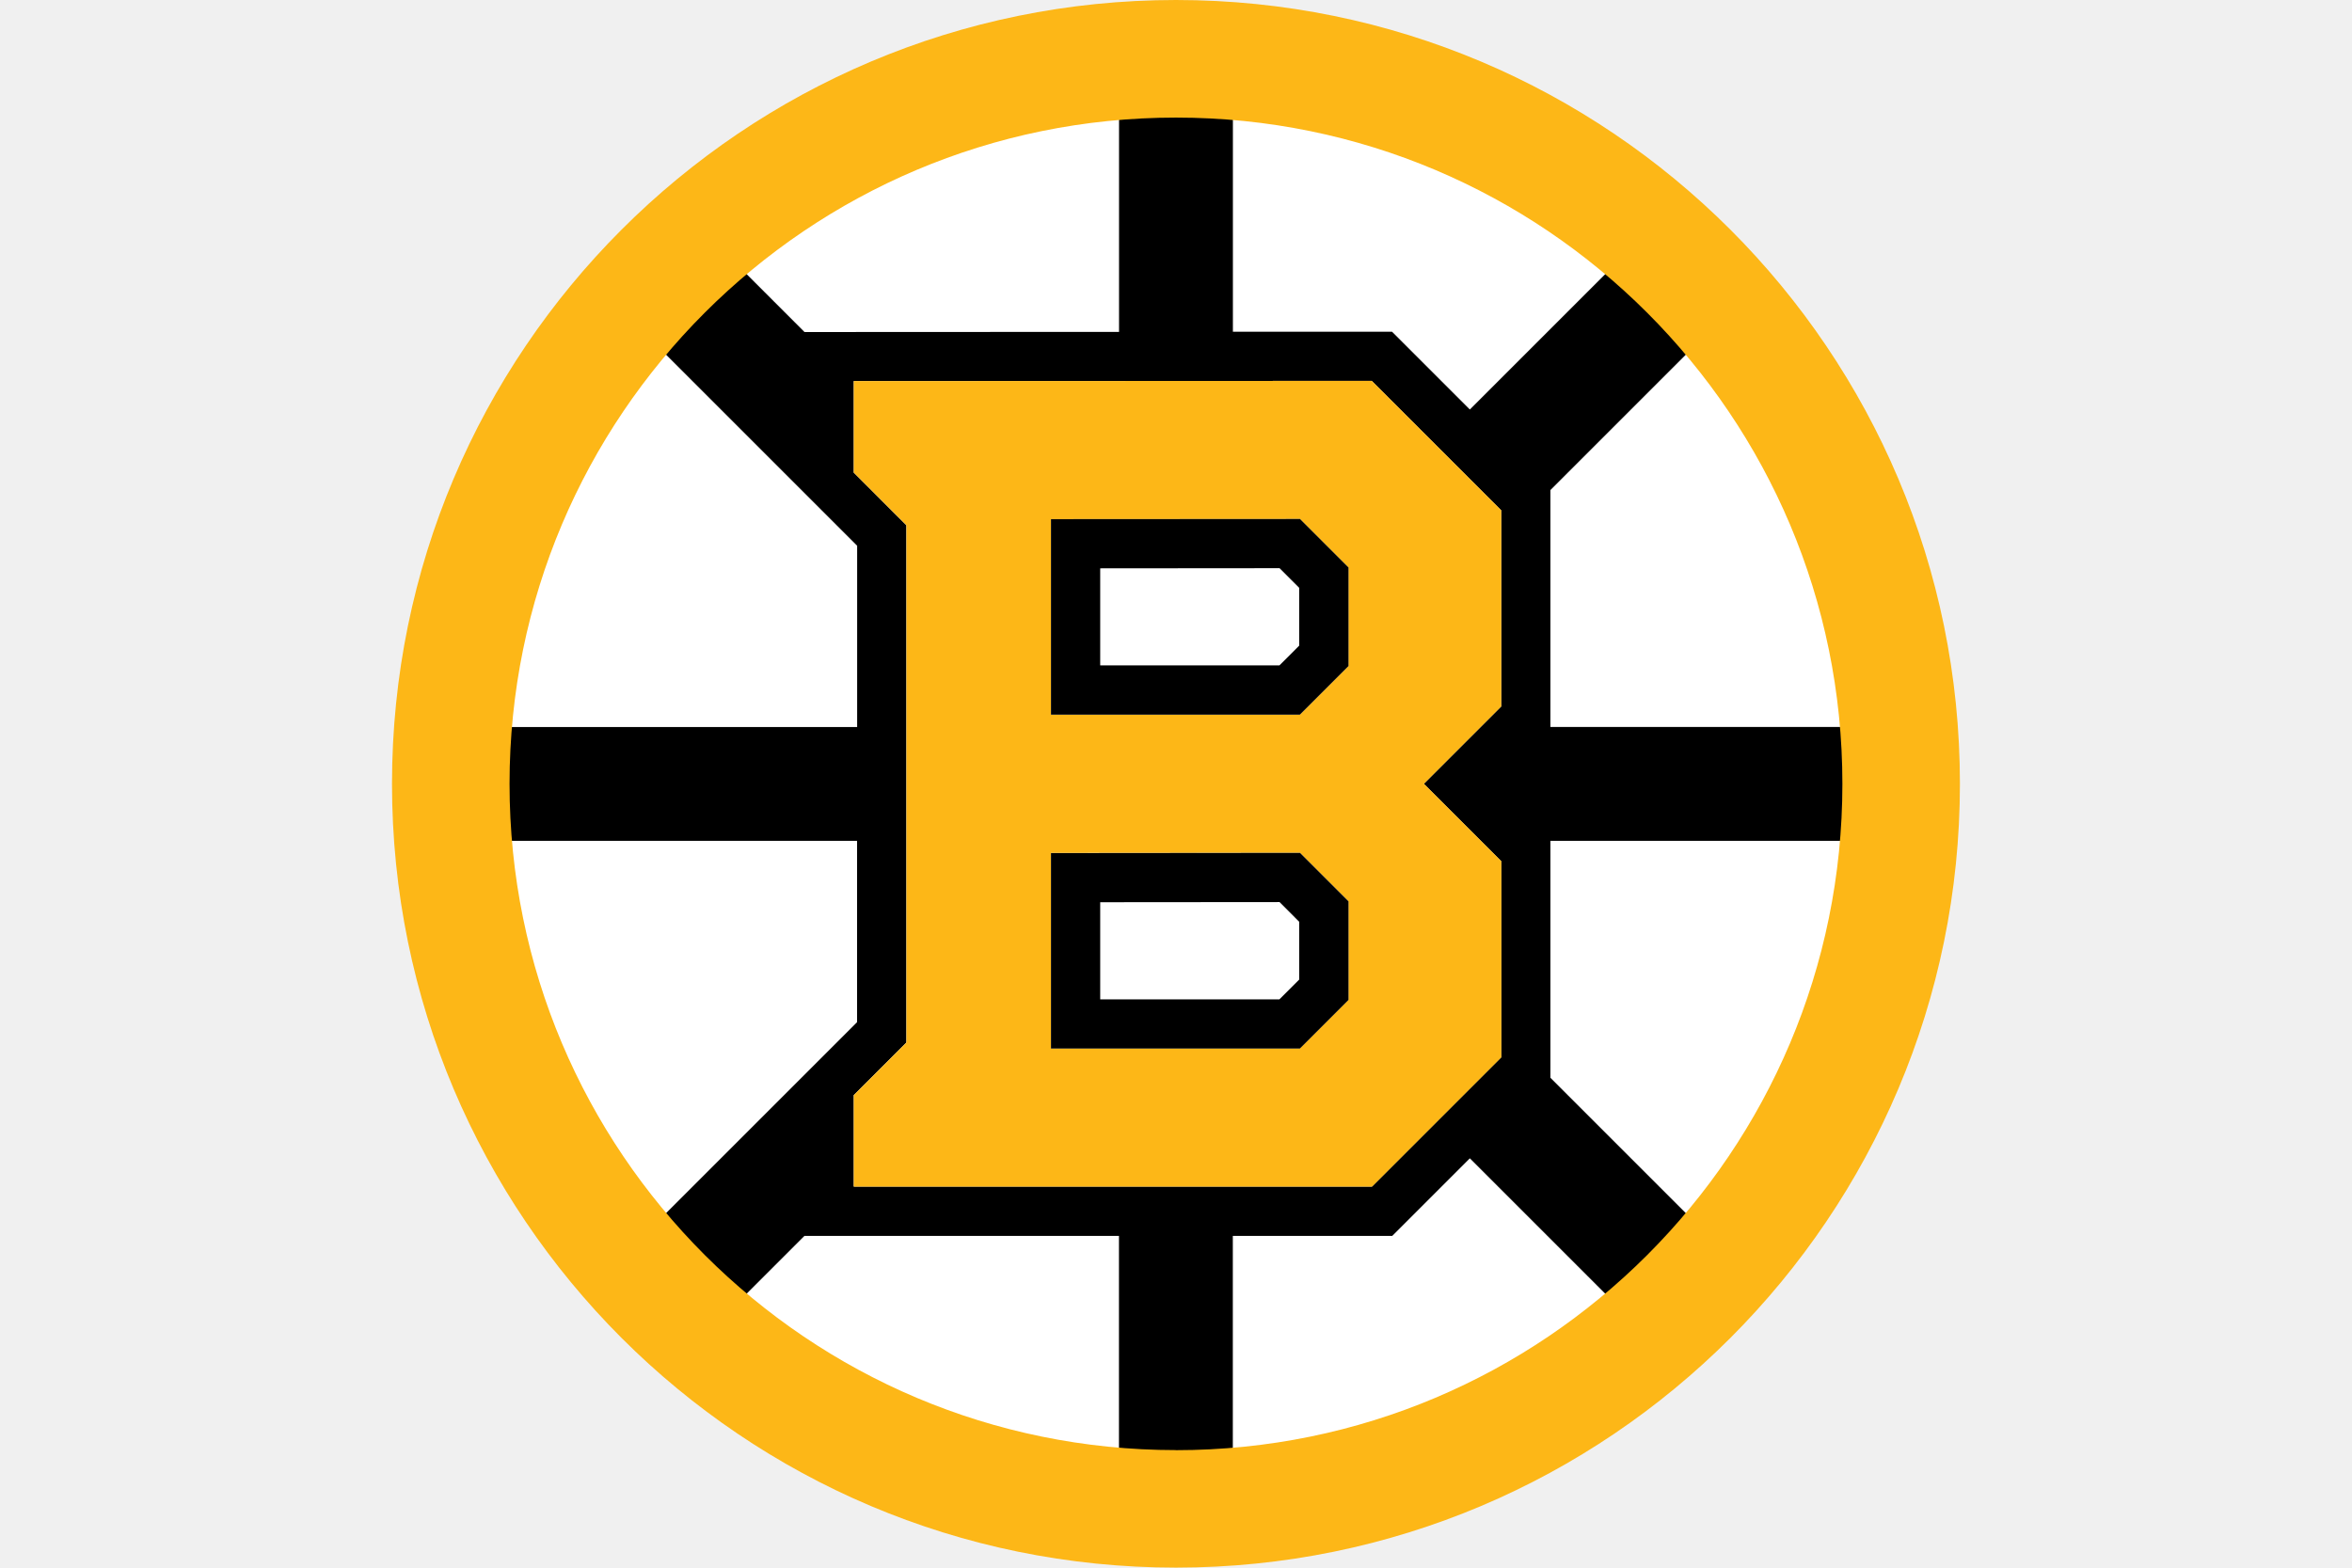
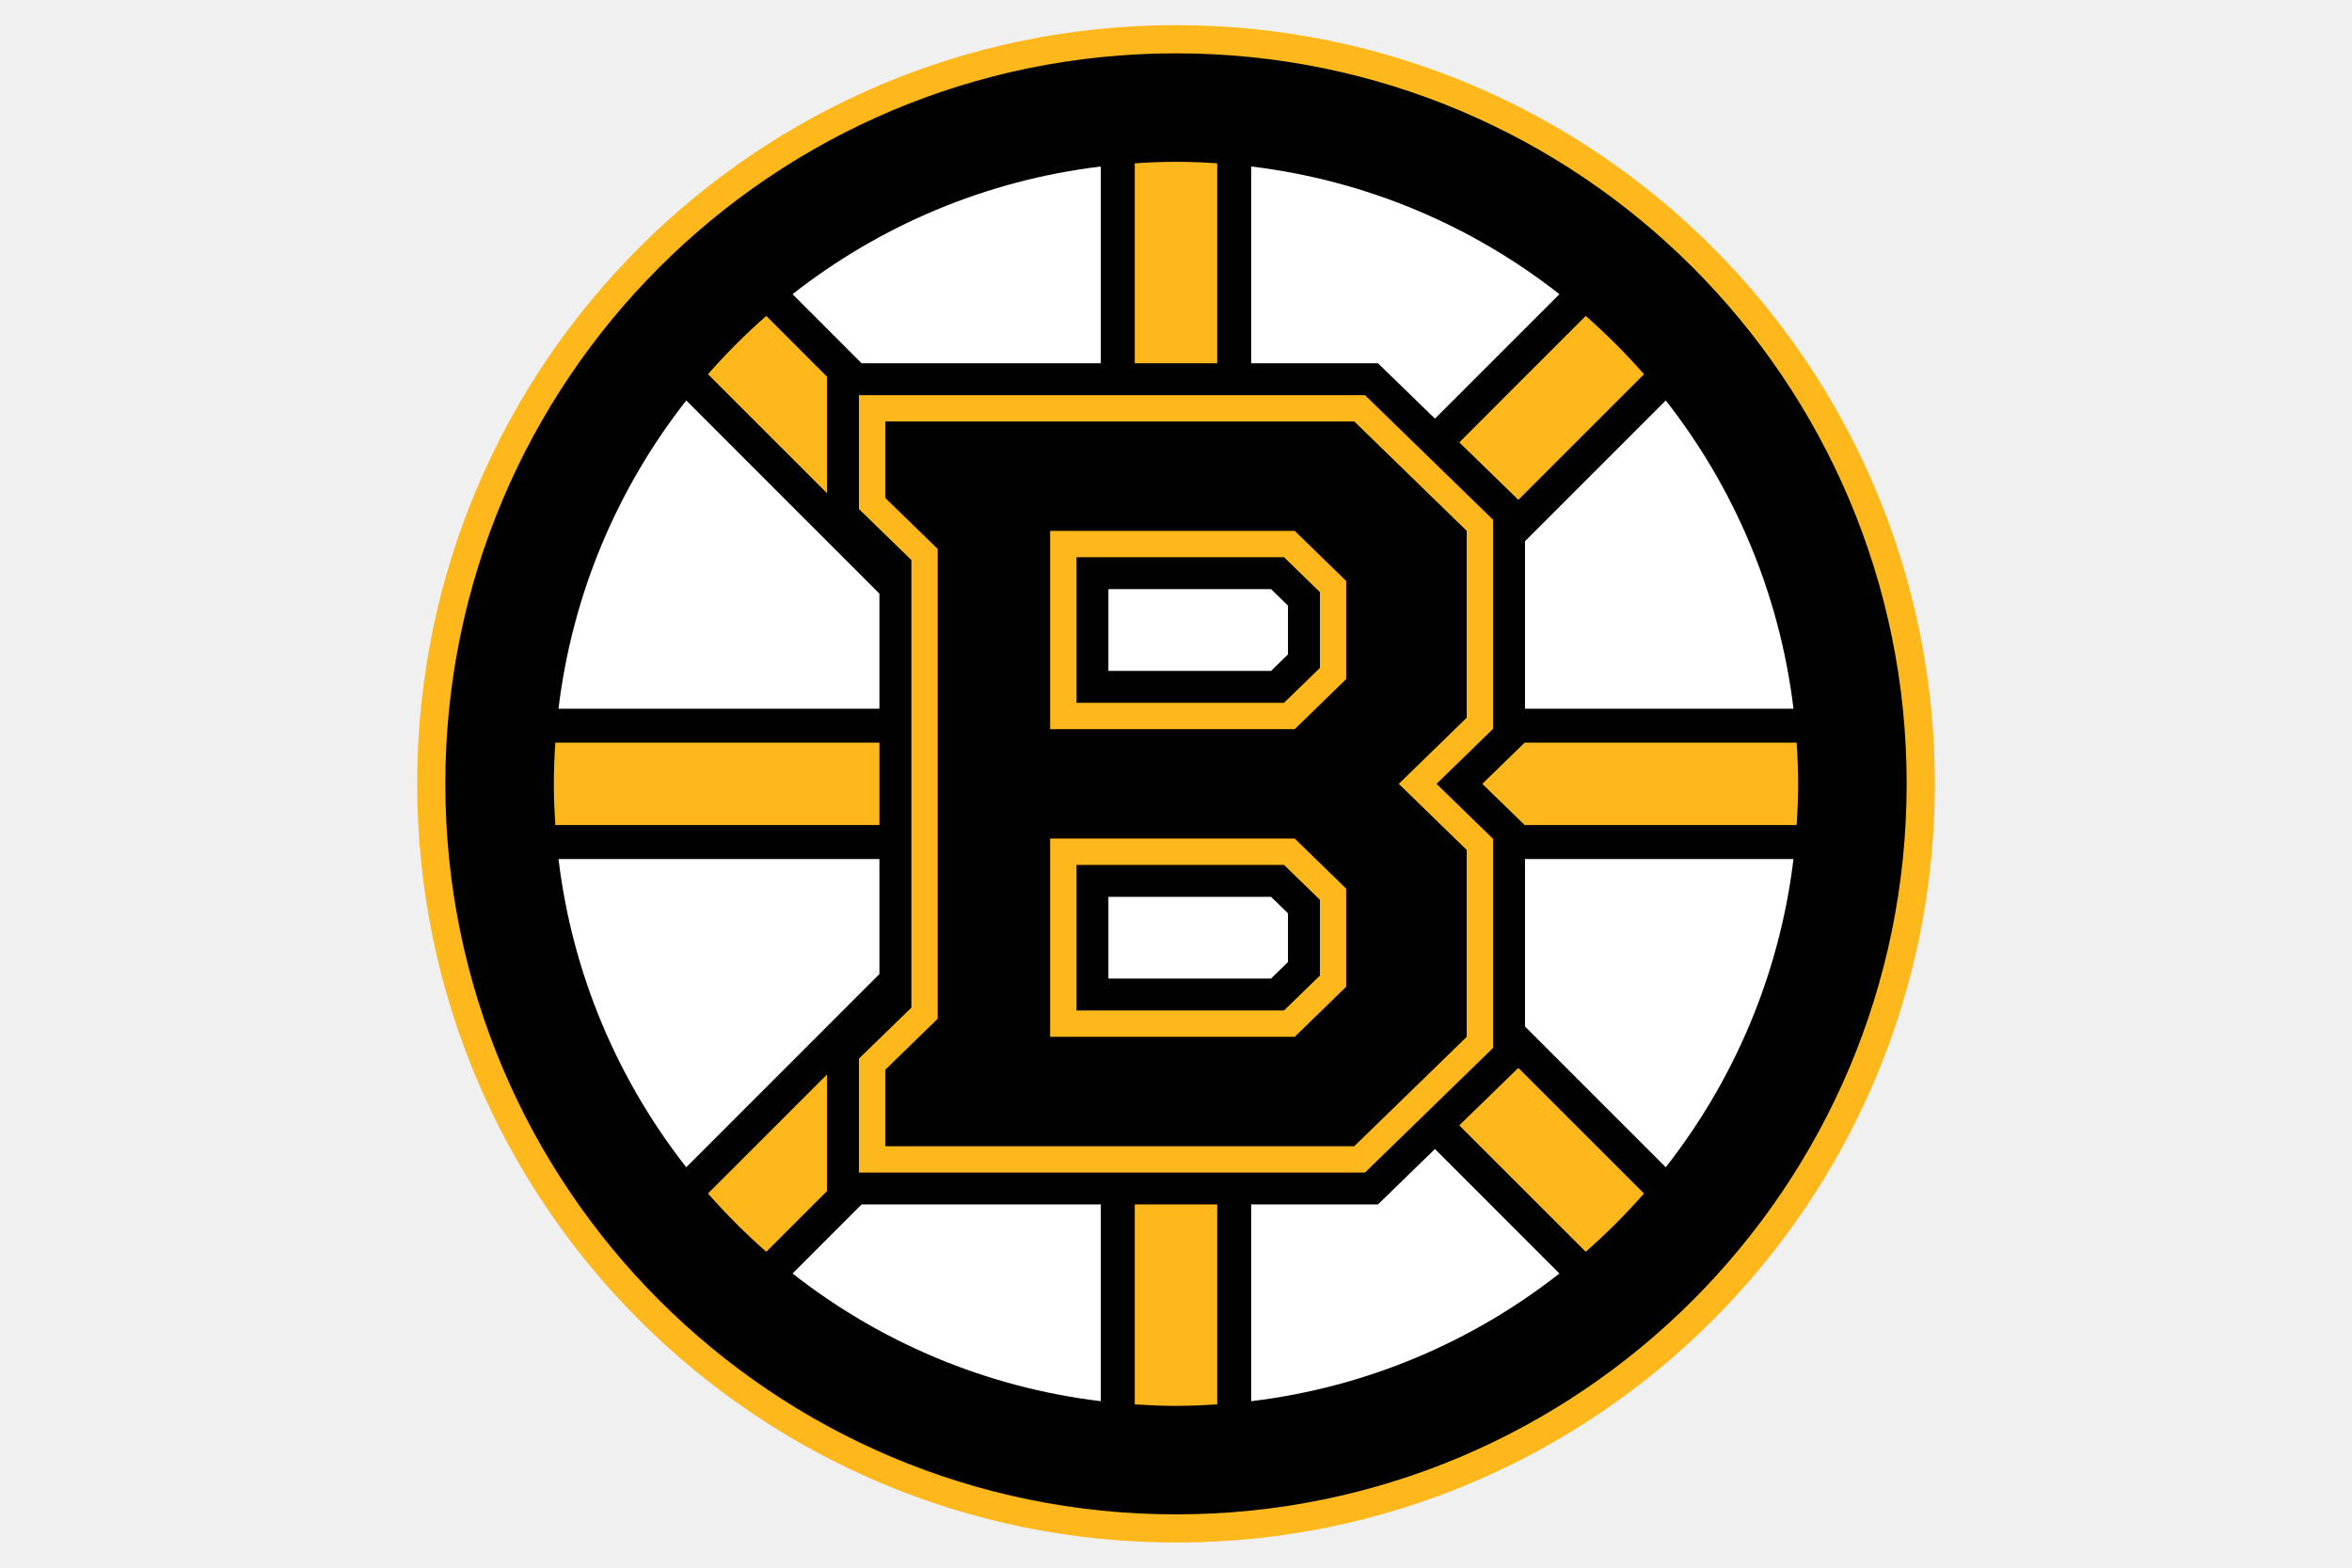
<svg xmlns="http://www.w3.org/2000/svg" width="100%" height="100%" viewBox="0 0 960 640" version="1.1" xml:space="preserve" style="fill-rule:evenodd;clip-rule:evenodd;stroke-linejoin:round;stroke-miterlimit:2;">
-   <g transform="matrix(1.01592,0,0,1.01592,-7.64025,-5.09308)">
-     <path d="M751.996,319.984C751.996,169.75 630.22,47.974 479.986,47.974C329.751,47.974 208.006,169.779 208.006,319.984C208.006,470.189 329.781,591.994 480.015,591.994C630.25,591.994 752.025,470.219 752.025,319.984" style="fill:white;fill-rule:nonzero;" />
+   <path d="M479.998,10.265C308.937,10.265 170.27,148.942 170.27,320.007C170.27,491.051 308.937,629.738 479.998,629.738C651.053,629.738 789.737,491.051 789.737,320.007C789.737,148.942 651.053,10.265 479.998,10.265Z" style="fill:rgb(255,184,28);fill-rule:nonzero;" />
+   <path d="M479.998,21.77C315.302,21.77 181.768,155.294 181.768,320.007C181.768,484.707 315.302,618.234 479.998,618.234C644.694,618.234 778.23,484.707 778.23,320.007C778.23,155.294 644.695,21.769 480,21.769L479.998,21.77Z" style="fill:rgb(1,1,1);fill-rule:nonzero;" />
+   <g>
+     <path d="M619.74,204.049L671.02,152.771C663.619,144.329 655.673,136.38 647.234,128.975L595.624,180.599L619.739,204.049L619.74,204.049ZM496.82,66.668C491.25,66.308 485.66,66.058 479.998,66.058C474.337,66.058 468.743,66.308 463.17,66.668L463.17,148.288L496.82,148.288L496.82,66.668ZM337.55,153.775L312.766,128.975C304.323,136.377 296.376,144.326 288.976,152.771L337.549,201.344L337.549,153.775L337.55,153.775ZM337.55,438.663L288.976,487.236C296.379,495.676 304.326,503.623 312.766,511.026L337.549,486.236L337.549,438.663L337.55,438.663ZM358.948,303.185L226.659,303.185C226.303,308.738 226.057,314.349 226.057,320.007C226.057,325.661 226.303,331.249 226.683,336.825L358.948,336.825L358.948,303.185ZM733.33,303.185L622.306,303.185L605.019,320.007L622.319,336.825L733.327,336.825C733.694,331.249 733.933,325.661 733.933,320.007C733.933,314.349 733.694,308.738 733.33,303.185ZM595.616,459.415L647.227,511.025C655.667,503.621 663.615,495.674 671.02,487.235L619.733,435.958L595.616,459.415ZM463.17,573.336C468.743,573.689 474.337,573.948 479.998,573.948C485.659,573.948 491.25,573.689 496.82,573.336L496.82,491.7L463.17,491.7L463.17,573.336Z" style="fill:rgb(255,184,28);fill-rule:nonzero;" />
+     <path d="M350.579,432.18L350.579,478.685L557.143,478.685L609.418,427.815L609.418,342.457L586.345,320.007L609.418,297.544L609.418,212.185L557.143,161.319L350.58,161.319L350.58,207.807L371.996,228.65L371.996,411.357L350.58,432.18L350.579,432.18Z" style="fill:rgb(255,184,28);fill-rule:nonzero;" />
  </g>
-   <g transform="matrix(1.00208,0,0,1.00208,-0.998006,-0.665449)">
-     <path d="M750.989,343.203C751.653,335.491 751.989,327.755 751.996,320.015C751.996,312.227 751.64,304.468 750.989,296.827L632.501,296.827L632.501,200.313L687.999,144.815C678.014,132.965 667.037,121.988 655.186,112.003L599.688,167.5L568.001,135.813L503.174,135.813L503.174,49.043C495.462,48.378 487.726,48.042 479.986,48.035C472.168,48.035 464.439,48.391 456.798,49.042L456.798,135.872L328.685,135.931L304.787,112.032C292.936,122.017 281.959,132.994 271.974,144.845L350.126,222.998L350.126,296.857L208.983,296.857C208.319,304.569 207.983,312.305 207.977,320.045C207.977,327.863 208.332,335.592 208.983,343.233L350.097,343.233L350.097,417.092L334.283,432.906L271.944,495.244C281.929,507.095 292.906,518.072 304.757,528.057L328.656,504.158L456.768,504.158L456.768,591.047C464.48,591.711 472.217,592.047 479.957,592.054C487.745,592.054 495.504,591.699 503.145,591.047L503.145,504.158L568.089,504.158L599.688,472.56L655.186,528.057C667.037,518.072 678.014,507.095 687.999,495.244L632.501,439.747L632.501,343.233L750.989,343.233L750.989,343.203ZM348.734,484.08L348.734,446.825L370.175,425.384L370.175,214.647L348.734,193.206L348.734,155.921L559.709,155.832L612.452,208.576L612.452,288.476L580.942,319.986L612.452,351.495L612.452,431.395L559.797,484.05L348.734,484.05L348.734,484.08Z" style="fill-rule:nonzero;" />
+   <g>
+     <path d="M538.745,241.737L524.075,227.475L439.4,227.475L439.4,286.922L524.075,286.922L538.745,272.67L538.745,241.737ZM538.745,367.344L524.075,353.088L439.4,353.088L439.4,412.526L524.075,412.526L538.745,398.28L538.745,367.344Z" style="fill:rgb(1,1,1);fill-rule:nonzero;" />
+     <path d="M361.329,436.723L361.329,467.932L552.765,467.932L598.665,423.279L598.665,346.993L570.917,320.007L598.664,292.994L598.664,216.721L552.765,172.055L361.33,172.055L361.33,203.27L382.739,224.11L382.739,415.893L361.329,436.723ZM428.629,216.721L528.457,216.721L549.478,237.191L549.478,277.216L528.457,297.676L428.63,297.676L428.63,216.72L428.629,216.721ZM428.629,342.335L528.457,342.335L549.478,362.801L549.478,402.809L528.457,423.279L428.63,423.279L428.63,342.335L428.629,342.335Z" style="fill:rgb(1,1,1);fill-rule:nonzero;" />
  </g>
-   <g transform="matrix(1.00208,0,0,1.00208,-0.998006,-0.665449)">
-     <path d="M612.511,351.525L580.971,319.985L612.481,288.476L612.481,208.576L559.738,155.832L348.764,155.921L348.764,193.206L370.205,214.647L370.205,425.384L348.764,446.825L348.764,484.08L559.856,484.08L612.511,431.425L612.511,351.525ZM550.261,408L530.449,427.812L429.078,427.812L429.078,348.149L530.479,348.09L550.231,367.843L550.231,408L550.261,408ZM550.261,272.01L530.449,291.822L429.078,291.822L429.078,212.159L530.479,212.1L550.231,231.853L550.231,272.01L550.261,272.01Z" style="fill:rgb(253,183,23);fill-rule:nonzero;" />
+   <g>
+     <path d="M323.496,519.9C359.029,547.788 402.176,566.354 449.308,572.032L449.308,491.702L351.674,491.702L323.496,519.9ZM562.431,491.701L510.682,491.701L510.682,572.032C557.813,566.354 600.971,547.788 636.494,519.9L585.694,469.077L562.431,491.701ZM358.948,350.694L227.96,350.694C233.651,397.832 252.224,440.963 280.106,476.523L358.948,397.653L358.948,350.693L358.948,350.694ZM358.948,242.353L280.106,163.494C252.224,199.034 233.651,242.175 227.959,289.32L358.948,289.32L358.948,242.353ZM585.695,170.913L636.504,120.097C600.971,92.219 557.814,73.649 510.682,67.968L510.682,148.288L562.431,148.288L585.695,170.913ZM622.45,419.06L679.904,476.523C707.776,440.963 726.339,397.833 732.037,350.693L622.451,350.693L622.451,419.059L622.45,419.06ZM449.308,148.289L449.308,67.968C402.176,73.649 359.028,92.219 323.492,120.098L351.677,148.288L449.307,148.288L449.308,148.289ZM622.45,289.32L732.037,289.32C726.342,242.175 707.776,199.034 679.904,163.491L622.451,220.955L622.451,289.32L622.45,289.32ZM452.416,240.505L452.416,273.892L518.788,273.892L525.705,267.16L525.705,247.23L518.788,240.505L452.416,240.505ZM452.416,366.122L452.416,399.486L518.788,399.486L525.705,392.757L525.705,372.847L518.788,366.122L452.416,366.122Z" style="fill:white;fill-rule:nonzero;" />
  </g>
-   <g transform="matrix(1.00208,0,0,1.00208,-0.998006,-0.665449)">
-     <path d="M429.078,212.159L429.078,291.822L530.449,291.822L550.261,272.01L550.261,231.853L530.508,212.1L429.108,212.159L429.078,212.159ZM449.127,271.773L449.127,232.208L522.186,232.149L530.182,240.145L530.182,263.688L522.127,271.743L449.127,271.743L449.127,271.773ZM429.078,348.178L429.078,427.842L530.449,427.842L550.261,408.029L550.261,367.872L530.508,348.119L429.108,348.208L429.078,348.178ZM449.127,407.792L449.127,368.227L522.186,368.168L530.182,376.194L530.182,399.737L522.127,407.792L449.127,407.792Z" style="fill-rule:nonzero;" />
-   </g>
-   <path d="M479.985,0C303.275,0 160,143.275 160,319.985C160,496.695 303.275,639.97 479.985,639.97C656.695,639.97 799.97,496.695 799.97,319.985C799.97,143.275 656.725,0 479.985,0ZM479.985,591.995C329.751,591.995 207.976,470.22 207.976,319.985C207.976,169.751 329.78,48.005 479.985,48.005C630.19,48.005 751.995,169.78 751.995,320.015C751.995,470.249 630.22,592.024 479.985,592.024" style="fill:rgb(253,183,23);fill-rule:nonzero;" />
</svg>
